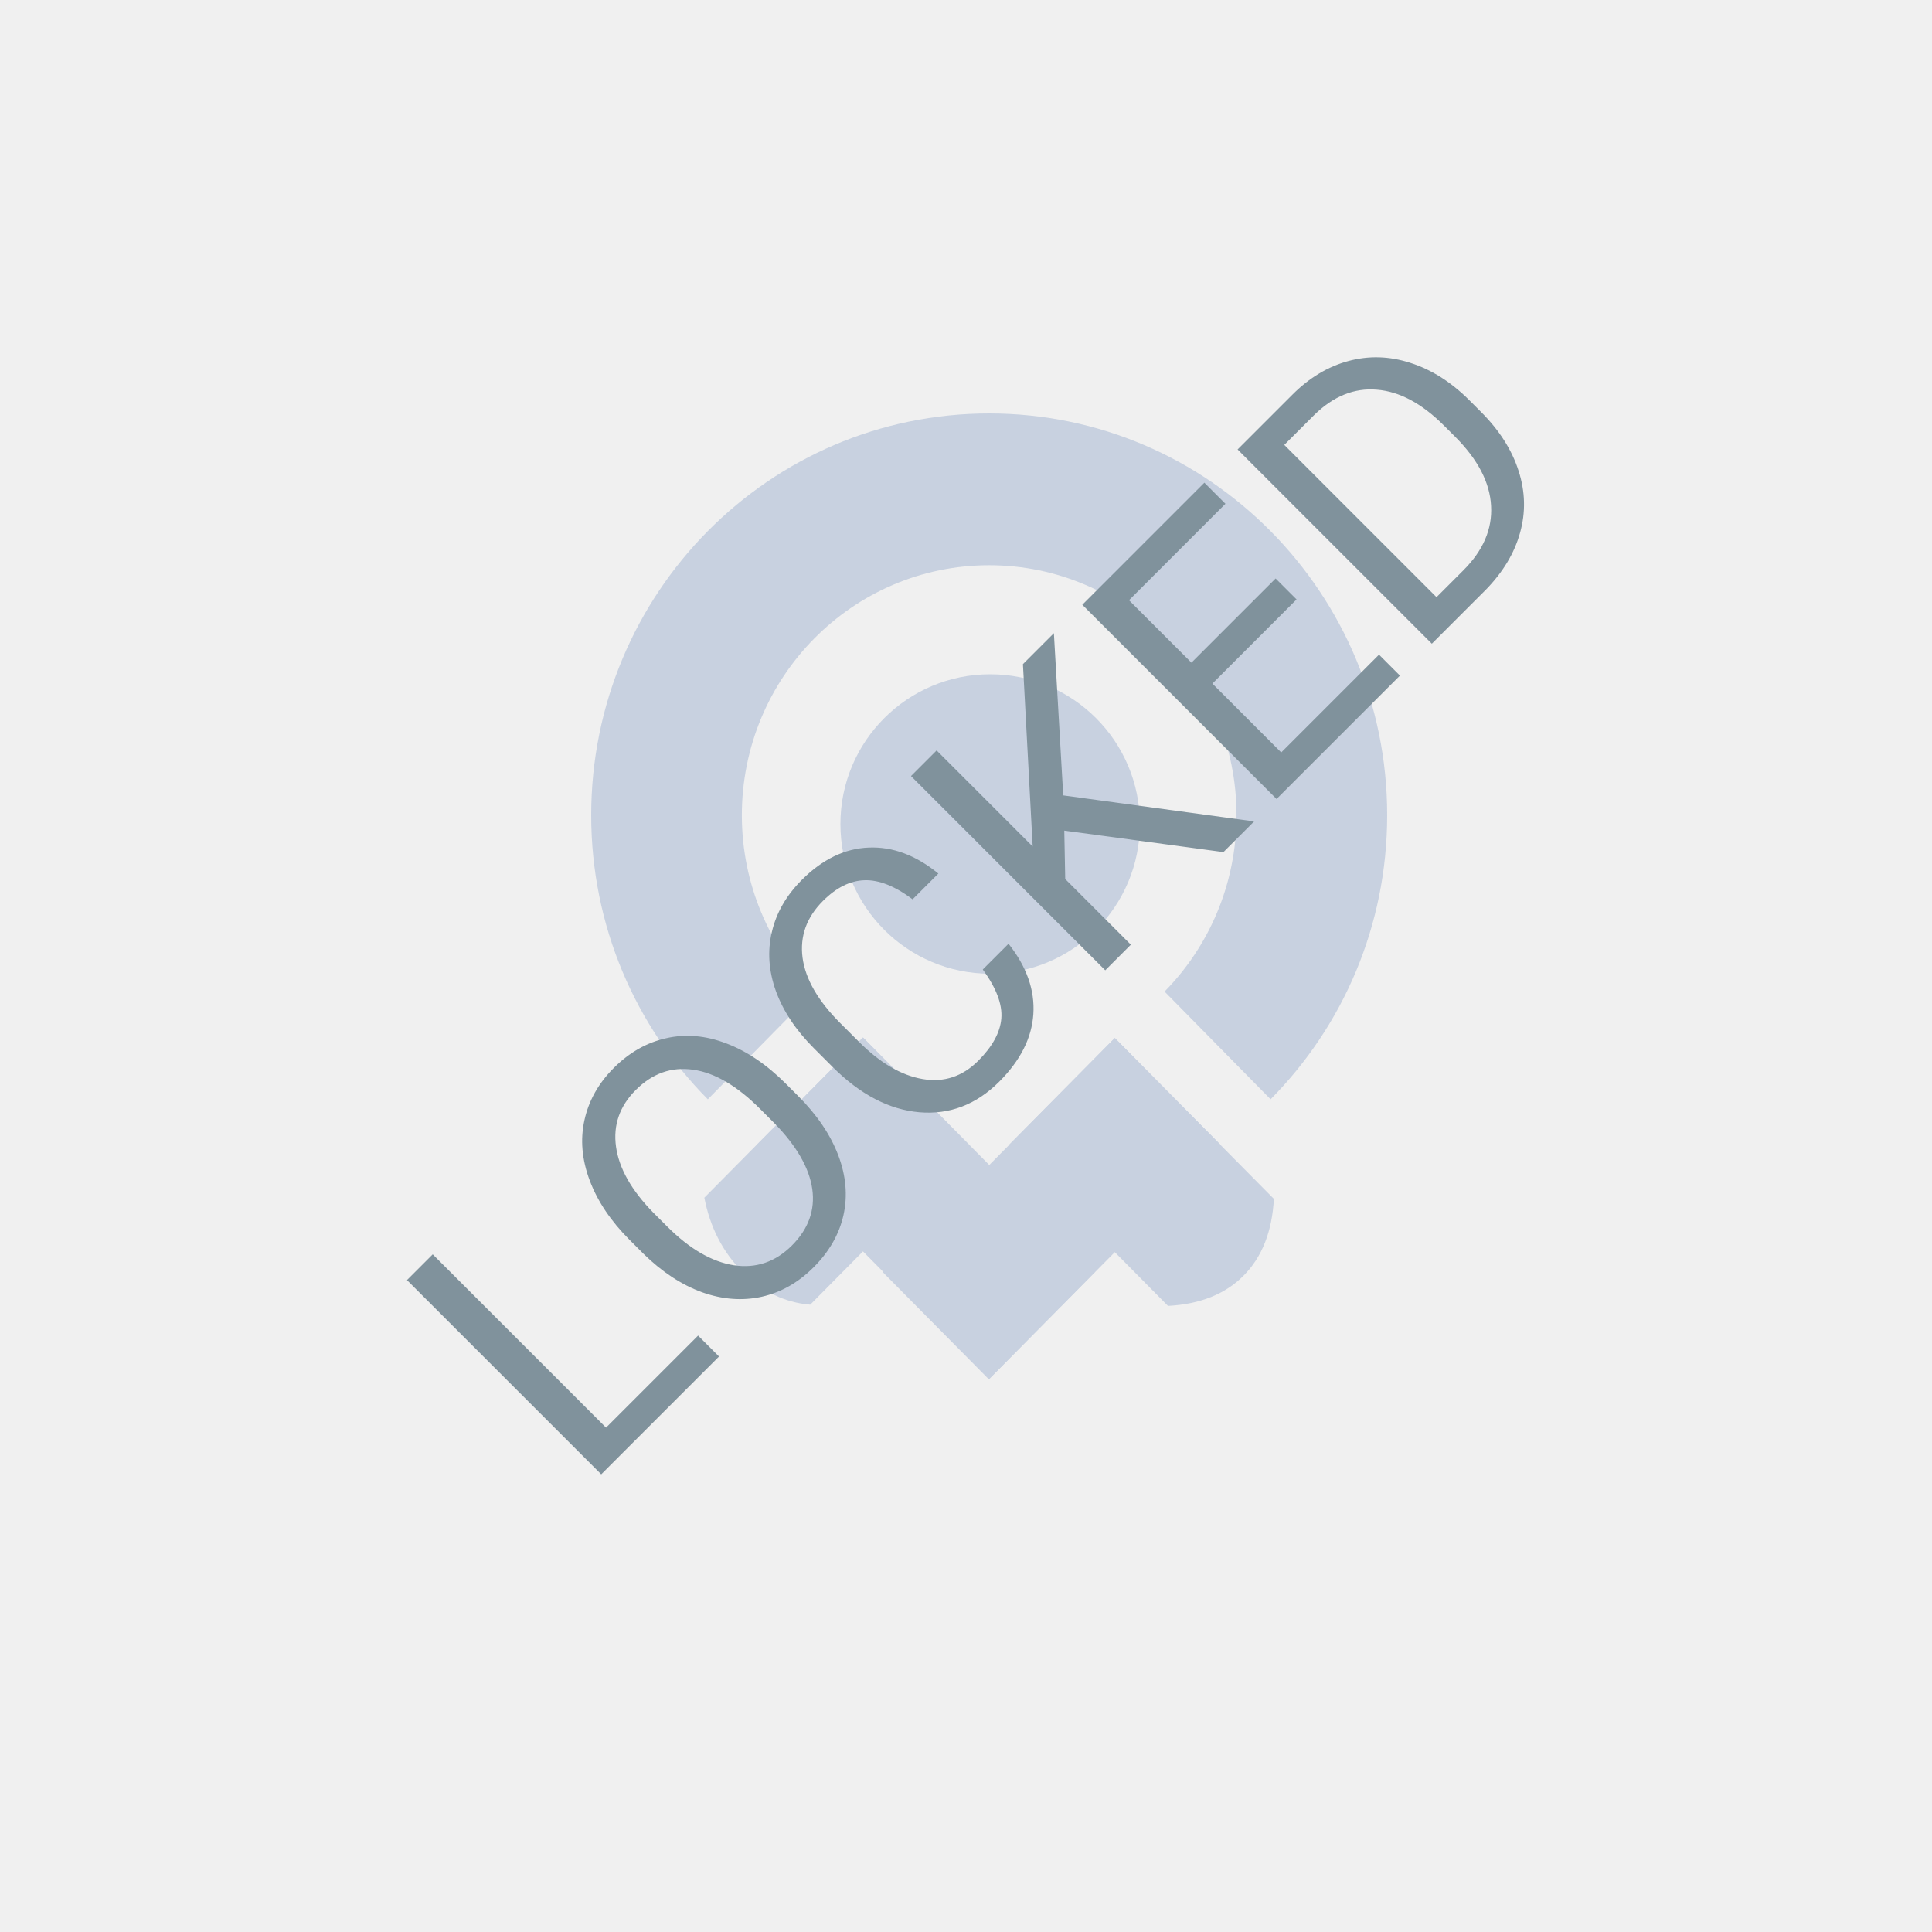
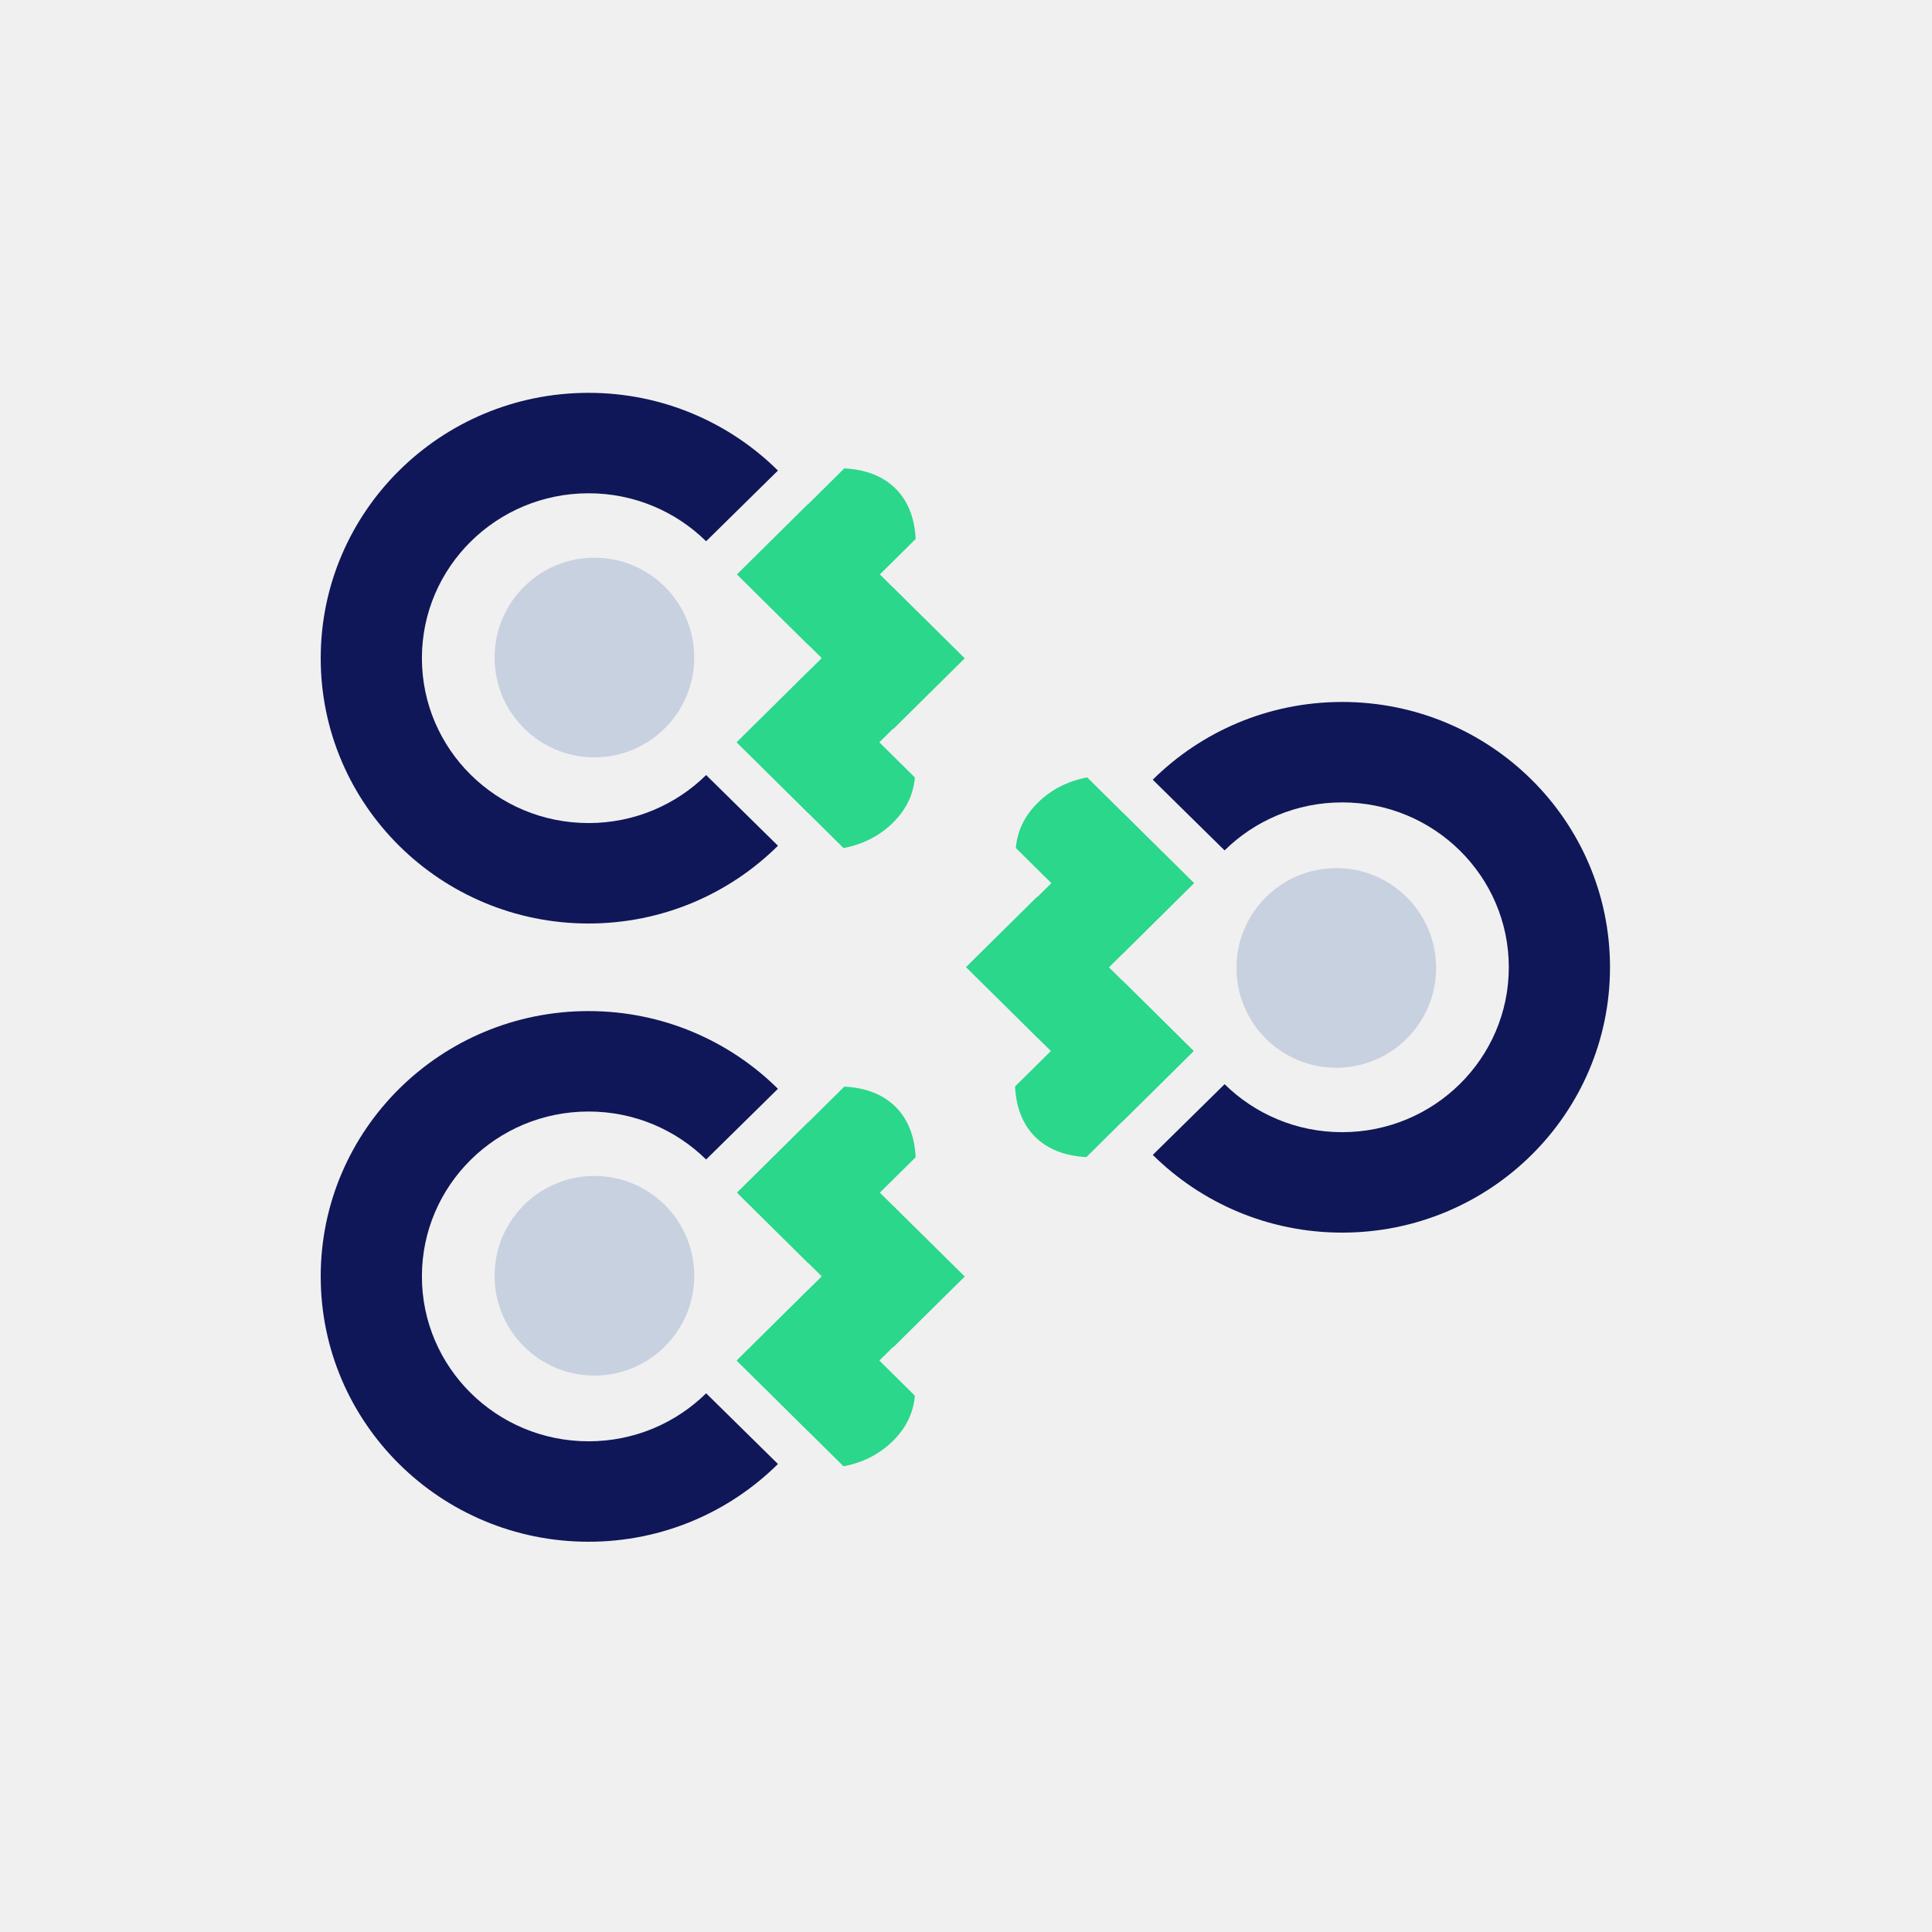
<svg xmlns="http://www.w3.org/2000/svg" width="500" height="500" viewBox="0 0 500 500" fill="none">
  <g clip-path="url(#clip0)">
-     <path fill-rule="evenodd" clip-rule="evenodd" d="M288.538 268.642L315.943 296.334L255.927 356.98L228.523 329.288L288.538 268.642Z" fill="#C8D1E0" />
-     <path fill-rule="evenodd" clip-rule="evenodd" d="M223.3 268.511L250.704 296.204L209.688 337.65C203.03 337.092 197.165 334.243 192.093 329.102C187.02 323.961 183.751 317.58 182.284 309.958L223.3 268.511Z" fill="#C8D1E0" />
-     <path fill-rule="evenodd" clip-rule="evenodd" d="M195.968 296.204L223.372 268.511L283.388 329.158L255.984 356.85L195.968 296.204Z" fill="#C8D1E0" />
-     <path fill-rule="evenodd" clip-rule="evenodd" d="M261.078 296.334L288.482 268.642L329.68 310.273C329.224 318.694 326.621 325.306 321.869 330.108C317.117 334.909 310.586 337.529 302.275 337.965L261.078 296.334Z" fill="#C8D1E0" />
-     <path d="M256.25 252C277.651 252 295 234.651 295 213.25C295 191.849 277.651 174.5 256.25 174.5C234.849 174.5 217.5 191.849 217.5 213.25C217.5 234.651 234.849 252 256.25 252Z" fill="#C8D1E0" />
-     <path fill-rule="evenodd" clip-rule="evenodd" d="M256 107C312.885 107 359 153.549 359 210.97C359 239.682 347.47 265.676 328.828 284.491L301.384 256.613C312.896 244.914 320.009 228.79 320.009 210.986C320.009 175.251 291.351 146.282 256 146.282C220.649 146.282 191.991 175.251 191.991 210.986C191.991 228.794 199.108 244.923 210.625 256.623L183.181 284.5C164.534 265.684 153 239.686 153 210.97C153 153.549 199.115 107 256 107Z" fill="#C8D1E0" />
+     <path fill-rule="evenodd" clip-rule="evenodd" d="M190.761 148.641L209.223 130.371L249.654 170.382L231.192 188.651L190.761 148.641Z" fill="#2AD78B" />
+     <path fill-rule="evenodd" clip-rule="evenodd" d="M190.674 192.134L209.136 173.864L236.767 201.208C236.395 205.647 234.495 209.557 231.068 212.938C227.641 216.32 223.386 218.499 218.305 219.477L190.674 192.134Z" fill="#2AD78B" />
+     <path fill-rule="evenodd" clip-rule="evenodd" d="M209.136 210.355L190.674 192.085L231.105 152.075L249.567 170.344L209.136 210.355Z" fill="#2AD78B" />
+     <path fill-rule="evenodd" clip-rule="evenodd" d="M209.223 166.948L190.761 148.679L218.515 121.213C224.129 121.517 228.537 123.253 231.738 126.421C234.94 129.589 236.686 133.943 236.977 139.483L209.223 166.948Z" fill="#2AD78B" />
+     <path d="M179.667 170.167C179.667 155.899 168.101 144.333 153.833 144.333C139.566 144.333 128 155.899 128 170.167C128 184.434 139.566 196 153.833 196C168.101 196 179.667 184.434 179.667 170.167Z" fill="#C8D1E0" />
+     <path fill-rule="evenodd" clip-rule="evenodd" d="M83 170.333C83 132.41 114.032 101.667 152.313 101.667C171.454 101.667 188.784 109.353 201.327 121.781L182.742 140.077C174.943 132.403 164.193 127.66 152.324 127.66C128.501 127.66 109.188 146.766 109.188 170.333C109.188 193.901 128.501 213.006 152.324 213.006C164.196 213.006 174.949 208.261 182.748 200.584L201.333 218.879C188.789 231.311 171.458 239 152.313 239C114.032 239 83 208.257 83 170.333Z" fill="#0F1758" />
  </g>
-   <path d="M156.839 369.471L180.662 345.648L186.083 351.068L155.596 381.555L105.325 331.285L111.989 324.621L156.839 369.471ZM206.523 283.603C211.449 288.529 214.924 293.662 216.95 299.002C218.952 304.319 219.401 309.464 218.296 314.436C217.192 319.407 214.614 323.919 210.562 327.97C206.603 331.929 202.126 334.473 197.132 335.6C192.114 336.705 186.958 336.314 181.664 334.426C176.37 332.493 171.329 329.178 166.541 324.483L162.916 320.857C158.082 316.024 154.652 310.914 152.627 305.528C150.601 300.141 150.141 294.939 151.246 289.922C152.35 284.858 154.882 280.346 158.841 276.387C162.87 272.359 167.393 269.793 172.41 268.688C177.428 267.537 182.619 267.986 187.982 270.034C193.322 272.06 198.444 275.524 203.346 280.427L206.523 283.603ZM196.683 286.952C190.721 280.991 184.955 277.619 179.385 276.836C173.792 276.03 168.843 277.78 164.538 282.084C160.349 286.273 158.646 291.176 159.428 296.792C160.211 302.363 163.399 308.014 168.992 313.745L172.687 317.439C178.464 323.217 184.219 326.554 189.95 327.452C195.681 328.304 200.676 326.6 204.935 322.342C209.216 318.061 210.977 313.193 210.217 307.737C209.435 302.259 206.166 296.574 200.412 290.681L196.683 286.952ZM261.006 244.243C265.702 250.181 267.842 256.258 267.428 262.473C267.014 268.642 264.067 274.465 258.589 279.943C252.65 285.882 245.757 288.517 237.908 287.85C230.082 287.159 222.601 283.246 215.465 276.111L210.631 271.277C205.959 266.605 202.679 261.667 200.791 256.465C198.927 251.24 198.582 246.153 199.756 241.204C200.906 236.233 203.496 231.733 207.524 227.704C212.864 222.364 218.642 219.579 224.856 219.349C231.048 219.096 237.044 221.34 242.845 226.082L236.181 232.745C231.601 229.316 227.446 227.67 223.717 227.808C220.011 227.923 216.432 229.707 212.979 233.16C208.744 237.395 206.983 242.286 207.697 247.834C208.433 253.358 211.69 259.009 217.468 264.786L222.336 269.654C227.791 275.11 233.27 278.309 238.771 279.253C244.272 280.197 249.071 278.62 253.168 274.523C256.851 270.84 258.842 267.192 259.142 263.578C259.441 259.918 257.841 255.694 254.342 250.906L261.006 244.243ZM275.438 214.964L275.68 227.497L292.667 244.484L286.038 251.114L235.767 200.843L242.396 194.214L267.255 219.073L264.735 171.875L272.745 163.865L275.162 205.849L324.57 212.582L316.628 220.523L275.438 214.964ZM335.549 155.129L313.763 176.916L331.579 194.731L356.887 169.423L362.307 174.844L330.37 206.781L280.099 156.51L311.691 124.918L317.146 130.374L292.184 155.337L308.342 171.495L330.128 149.709L335.549 155.129ZM370.559 166.592L320.288 116.321L334.479 102.131C338.852 97.757 343.686 94.857 348.98 93.43C354.274 92.003 359.614 92.164 365 93.913C370.41 95.64 375.439 98.805 380.089 103.408L383.3 106.619C388.041 111.361 391.275 116.436 393.002 121.846C394.751 127.232 394.877 132.583 393.381 137.901C391.908 143.195 388.939 148.12 384.473 152.678L370.559 166.592ZM332.373 115.147L371.768 154.542L378.742 147.568C383.852 142.458 386.234 136.899 385.889 130.892C385.567 124.861 382.471 118.911 376.601 113.041L373.667 110.107C367.958 104.398 362.181 101.314 356.334 100.853C350.488 100.347 345.078 102.534 340.107 107.413L332.373 115.147Z" fill="#80929C" />
+   <g clip-path="url(#clip1)">
+     <path fill-rule="evenodd" clip-rule="evenodd" d="M190.761 308.641L209.223 290.371L249.654 330.382L231.192 348.651L190.761 308.641Z" fill="#2AD78B" />
+     <path fill-rule="evenodd" clip-rule="evenodd" d="M190.674 352.134L209.136 333.864L236.767 361.208C236.395 365.647 234.495 369.557 231.068 372.938C227.641 376.32 223.386 378.499 218.305 379.477L190.674 352.134Z" fill="#2AD78B" />
+     <path fill-rule="evenodd" clip-rule="evenodd" d="M209.136 370.355L190.674 352.085L231.105 312.075L249.567 330.344L209.136 370.355Z" fill="#2AD78B" />
+     <path fill-rule="evenodd" clip-rule="evenodd" d="M209.223 326.948L190.761 308.679L218.515 281.213C224.129 281.517 228.537 283.253 231.738 286.421C234.94 289.589 236.686 293.943 236.977 299.483L209.223 326.948Z" fill="#2AD78B" />
+     <path d="M179.667 330.167C179.667 315.899 168.101 304.333 153.833 304.333C139.566 304.333 128 315.899 128 330.167C128 344.434 139.566 356 153.833 356C168.101 356 179.667 344.434 179.667 330.167Z" fill="#C8D1E0" />
+     <path fill-rule="evenodd" clip-rule="evenodd" d="M83 330.333C83 292.41 114.032 261.667 152.313 261.667C171.454 261.667 188.784 269.353 201.327 281.781L182.742 300.077C174.943 292.403 164.193 287.66 152.324 287.66C128.501 287.66 109.188 306.766 109.188 330.333C109.188 353.901 128.501 373.006 152.324 373.006C164.196 373.006 174.949 368.261 182.748 360.584L201.333 378.879C188.789 391.311 171.458 399 152.313 399C114.032 399 83 368.257 83 330.333Z" fill="#0F1758" />
+   </g>
+   <g clip-path="url(#clip2)">
+     <path fill-rule="evenodd" clip-rule="evenodd" d="M308.906 272.026L290.444 290.295L250.013 250.285L268.475 232.015L308.906 272.026Z" fill="#2AD78B" />
+     <path fill-rule="evenodd" clip-rule="evenodd" d="M308.993 228.533L290.531 246.803L262.9 219.459C263.272 215.02 265.171 211.11 268.599 207.728C272.026 204.347 276.28 202.167 281.361 201.189L308.993 228.533Z" fill="#2AD78B" />
+     <path fill-rule="evenodd" clip-rule="evenodd" d="M290.531 210.312L308.993 228.582L268.562 268.592L250.1 250.322L290.531 210.312Z" fill="#2AD78B" />
+     <path fill-rule="evenodd" clip-rule="evenodd" d="M290.444 253.718L308.906 271.988L281.152 299.453C275.537 299.15 271.129 297.414 267.928 294.246C264.727 291.078 262.981 286.724 262.69 281.184L290.444 253.718Z" fill="#2AD78B" />
+     <path d="M320 250.5C320 264.767 331.566 276.333 345.833 276.333C360.101 276.333 371.667 264.767 371.667 250.5C371.667 236.233 360.101 224.667 345.833 224.667C331.566 224.667 320 236.233 320 250.5Z" fill="#C8D1E0" />
+     <path fill-rule="evenodd" clip-rule="evenodd" d="M416.667 250.333C416.667 288.257 385.634 319 347.354 319C328.212 319 310.883 311.313 298.34 298.886L316.924 280.59C324.724 288.264 335.474 293.006 347.343 293.006C371.166 293.006 390.479 273.901 390.479 250.333C390.479 226.766 371.166 207.66 347.343 207.66C335.47 207.66 324.718 212.405 316.918 220.083L298.333 201.787C310.877 189.356 328.209 181.667 347.354 181.667C385.634 181.667 416.667 212.41 416.667 250.333Z" fill="#0F1758" />
+   </g>
  <defs>
    <clipPath id="clip0">
-       <rect width="250" height="250" fill="white" transform="translate(131 107)" />
+       <rect width="166.667" height="166.667" fill="white" transform="translate(83 253.667) rotate(-90)" />
+     </clipPath>
+     <clipPath id="clip1">
+       <rect width="166.667" height="166.667" fill="white" transform="translate(83 413.667) rotate(-90)" />
+     </clipPath>
+     <clipPath id="clip2">
+       <rect width="166.667" height="166.667" fill="white" transform="translate(416.667 167) rotate(90)" />
    </clipPath>
  </defs>
</svg>
